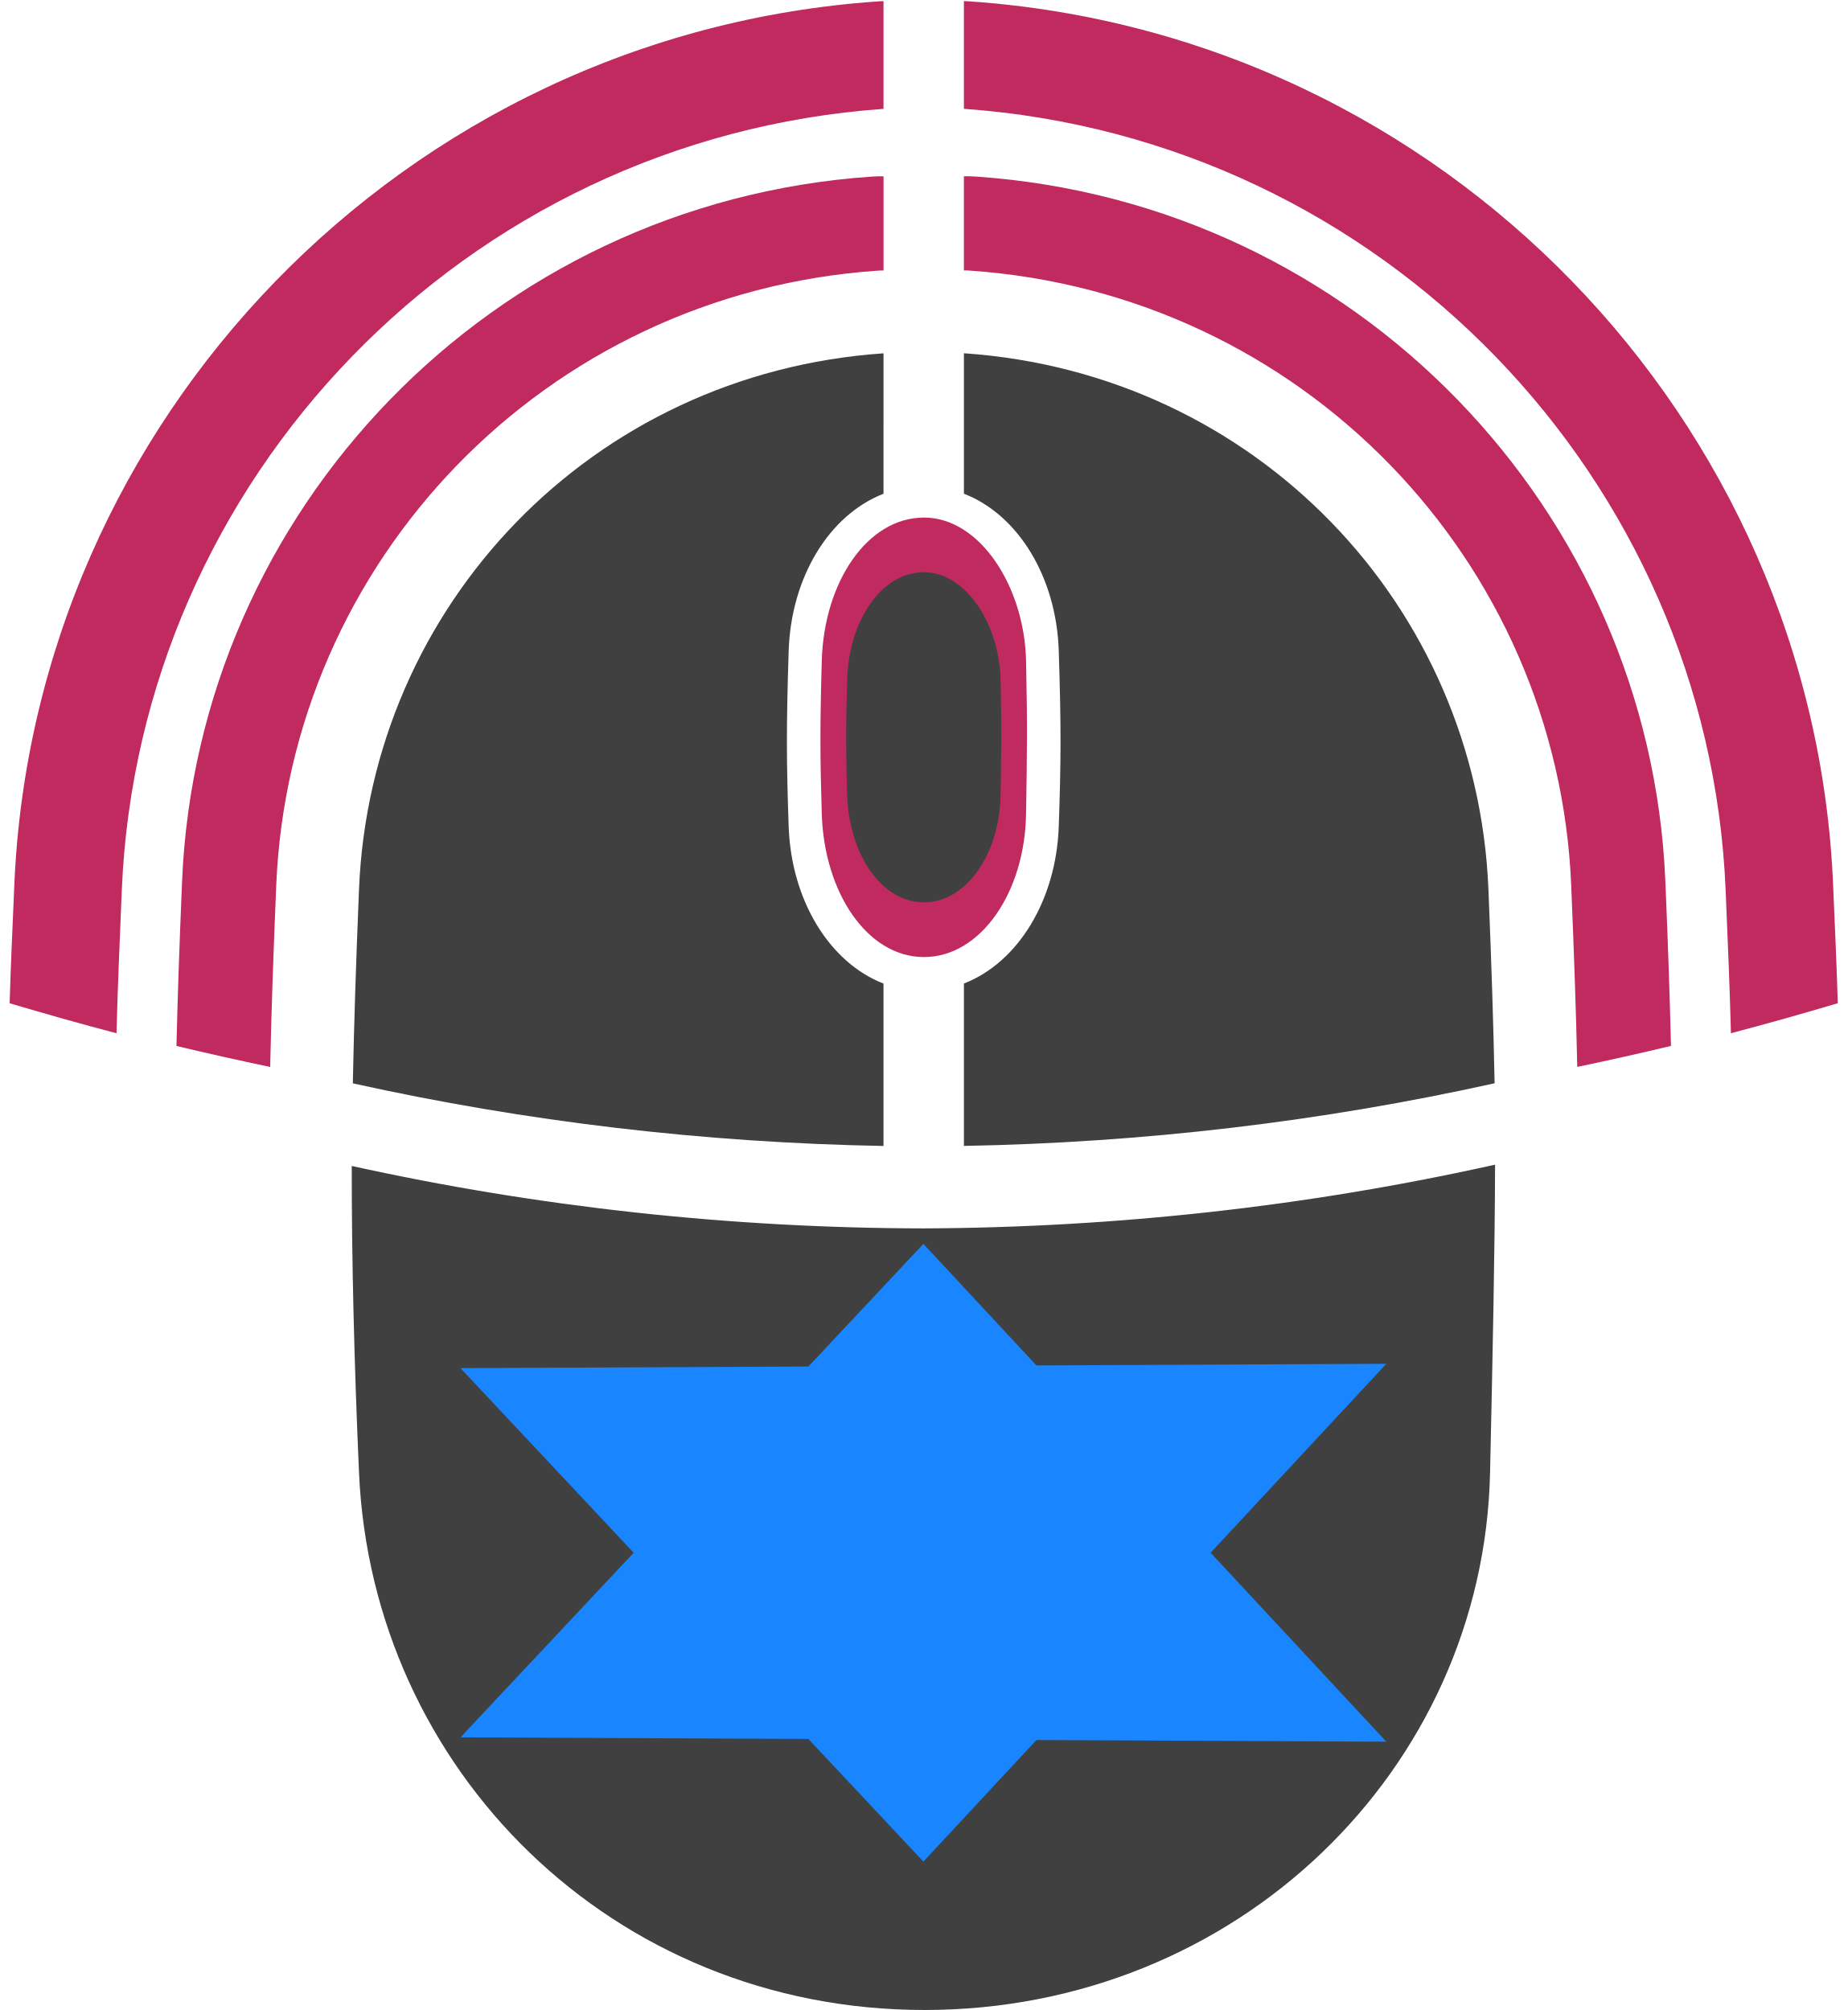
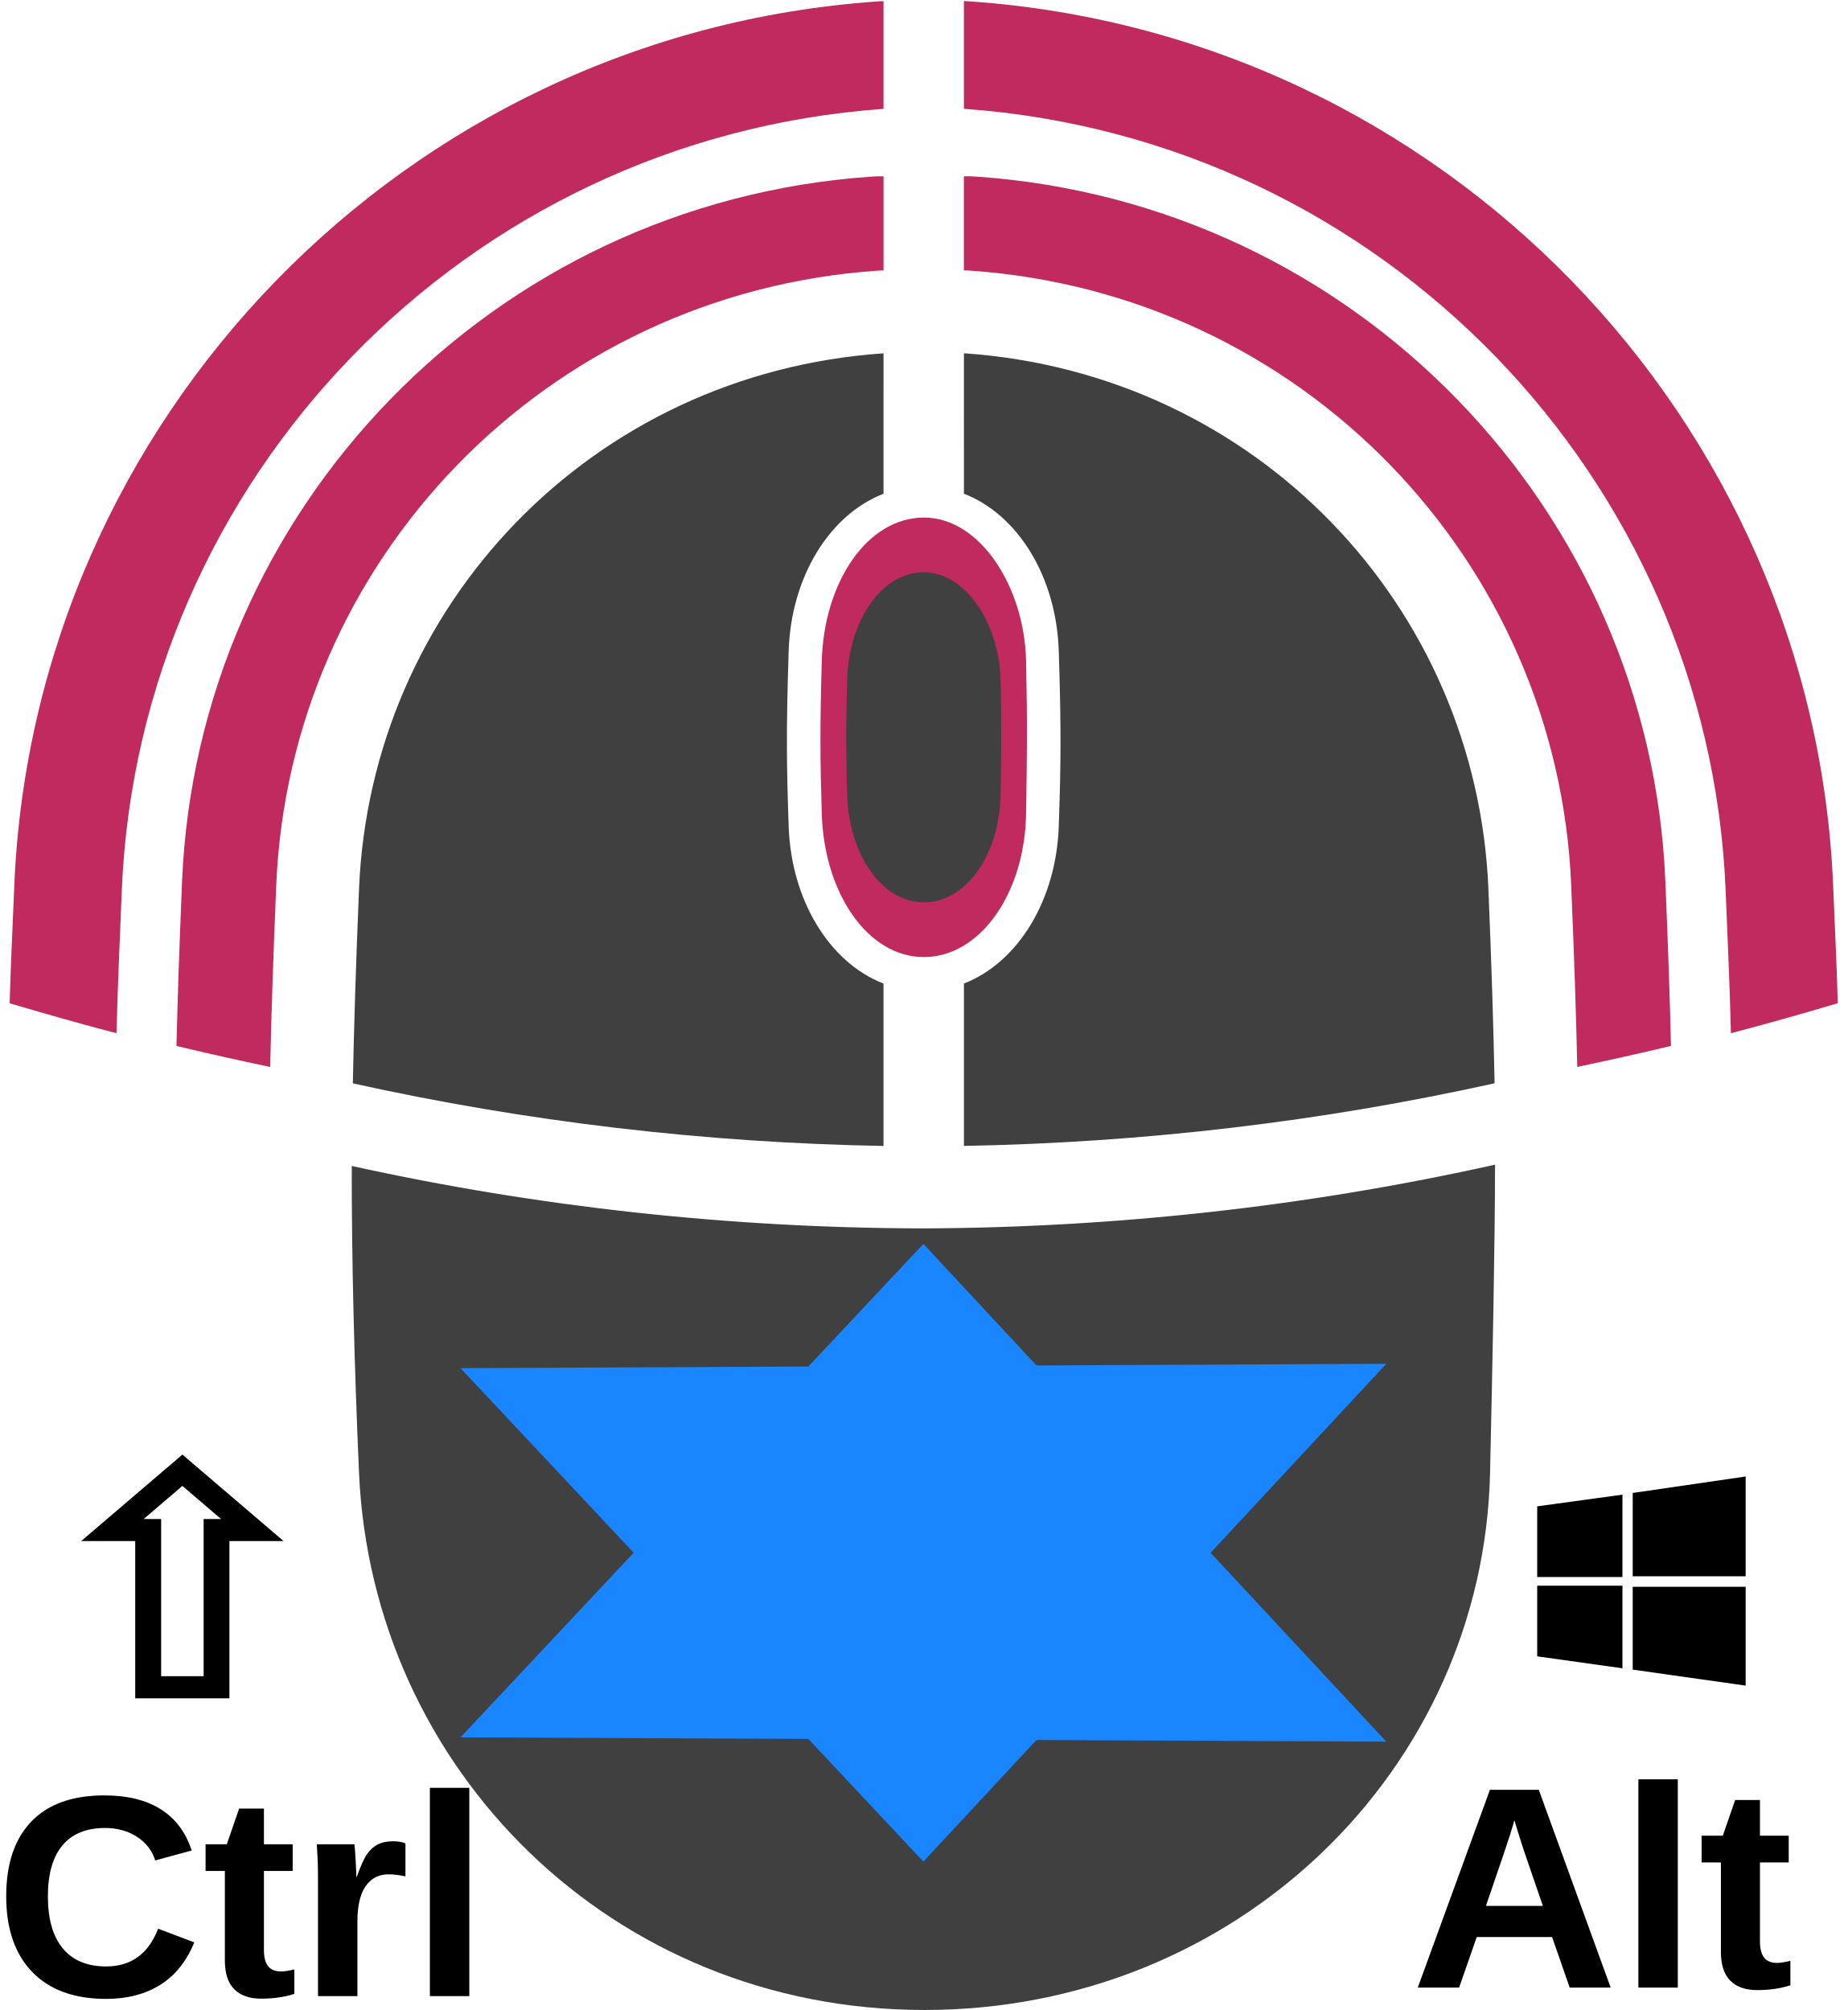
<svg xmlns="http://www.w3.org/2000/svg" xmlns:xlink="http://www.w3.org/1999/xlink" width="68mm" height="74mm" viewBox="0 0 240.945 262.205" id="svg2" version="1.1">
  <defs id="defs4">
    <linearGradient id="erdgs-6">
      <stop id="stop4399" offset="0" style="stop-color:#808080;stop-opacity:1;" />
      <stop id="stop4401" offset="1" style="stop-color:#808080;stop-opacity:0;" />
    </linearGradient>
    <linearGradient xlink:href="#erdgs-6" id="linearGradient4395" x1="539.421" y1="373.54" x2="767.716" y2="632.139" gradientUnits="userSpaceOnUse" gradientTransform="translate(35.71429,-137.1429)" />
  </defs>
  <g id="layer1" transform="translate(0,-790.1573)" style="display:inline">
    <path id="path4393" d="m 125.715,836.24 c 38.104,2.612 66.882,32.925 68.406,69.884 0.406,9.844 0.66,17.957 0.808,25.348 -22.591,5.008 -45.829,7.751 -69.213,8.17 l 0,-21.185 c 7.057,-2.738 12.038,-10.878 12.369,-20.491 0.284,-8.27 0.326,-12.762 0,-22.913 -0.309,-9.615 -5.305,-17.755 -12.369,-20.491 z" style="opacity:1;fill:#404040;fill-opacity:1;fill-rule:evenodd;stroke:none;stroke-width:1.021px;stroke-linecap:butt;stroke-linejoin:miter;stroke-opacity:1" />
    <path style="opacity:1;fill:#c12a5f;fill-opacity:1;fill-rule:evenodd;stroke:none;stroke-width:1.021px;stroke-linecap:butt;stroke-linejoin:miter;stroke-opacity:1" d="m 120.499,857.673 c -7.357,-3e-5 -13.034,8.378 -13.322,18.696 -0.247,8.834 -0.215,12.744 0,19.941 0.308,10.317 5.964,18.696 13.322,18.696 7.358,2e-5 13.167,-8.373 13.322,-18.696 0.119,-7.956 0.196,-10.868 0,-19.941 -0.207,-9.603 -5.965,-18.696 -13.322,-18.696 z" id="path3347-0-2" />
    <path style="opacity:1;fill:#c12a5f;fill-opacity:1;stroke:none;stroke-opacity:1" d="m 114.551,813.153 -0.023,0.002 c -0.292,0.009 -0.585,0.023 -0.877,0.043 -0.009,5.8e-4 -0.017,9.5e-4 -0.025,0.002 -49.533,3.408 -87.885,43.521 -89.883,91.98 -0.349,8.468 -0.573,14.782 -0.73,21.424 4.067,0.973 8.143,1.881 12.225,2.74 0.152,-7.194 0.398,-14.225 0.787,-23.658 1.745,-42.314 35.04,-77.248 78.467,-80.225 0.14,-0.01 0.281,-0.017 0.422,-0.021 0.106,3.9e-4 0.212,0.002 0.318,0.006 l 0,-12.293 c -0.226,-0.001 -0.453,-0.007 -0.68,0 z" id="path4346" />
    <path style="opacity:1;fill:#c12a5f;fill-opacity:1;stroke:none;stroke-opacity:1" d="m 115.23,0.145 c -0.075,0.004 -0.142,0.007 -0.217,0.012 -0.001,8e-5 -0.003,-8e-5 -0.004,0 -0.157,0.004 -0.314,0.011 -0.471,0.021 -0.024,0.002 -0.007,1.0312e-4 -0.033,0.002 -0.005,3.2e-4 -0.009,0.002 -0.014,0.002 -0.052,0.004 -0.072,0.006 -0.07,0.006 l 0,0.002 C 52.661,4.482 4.369,54.79 1.863,115.557 c -0.264,6.393 -0.45,9.992 -0.604,15.32 4.634,1.373 9.278,2.689 13.936,3.912 0.159,-6.243 0.37,-10.863 0.691,-18.656 C 18.098,62.502 60.592,18.083 115.23,14.201 l 0,-14.057 z" id="path4344" transform="translate(-5.340573e-5,790.1573)" />
    <path style="opacity:1;fill:#c12a5f;fill-opacity:1;fill-rule:evenodd;stroke:none;stroke-width:1.021px;stroke-linecap:butt;stroke-linejoin:miter;stroke-opacity:1" d="m -54.954,869.623 c -38.104,2.612 -66.882,32.925 -68.406,69.885 -0.406,9.844 -0.661,17.958 -0.808,25.349 3.733,0.828 7.487,1.587 11.253,2.29 0.023,-1.273 0.05,-2.244 0.081,-4.997 a 1.703,1.703 0 0 1 0,-0.027 c 0.151,-5.698 0.293,-11.262 0.59,-18.449 1.274,-30.89 23.215,-56.55 53.677,-62.579 a 1.703,1.703 0 0 1 0.022,-0.006 c 1.263,-0.233 2.443,-0.419 3.591,-0.589 l 0,-10.877 z m -3.325,20.124 c -3.432,0.879 -7.091,2.137 -11.412,4.05 -19.645,8.843 -32.808,27.895 -33.729,50.238 -0.221,5.35 -0.299,9.262 -0.437,13.747 -0.024,2.222 -0.078,7.05 -0.093,10.918 16.144,2.578 32.533,4.03 48.997,4.325 l 0,-21.185 c -7.057,-2.738 -12.039,-10.877 -12.369,-20.49 -0.284,-8.27 -0.326,-12.762 0,-22.913 0.258,-8.021 3.784,-15.002 9.044,-18.69 z" id="path4407" />
    <path style="fill:url(#linearGradient4395);fill-opacity:1;fill-rule:evenodd;stroke:none;stroke-width:1.021px;stroke-linecap:butt;stroke-linejoin:miter;stroke-opacity:1" d="m 601.377,128.547 c -55.356,-1.8e-4 -98.065,41.588 -100.231,92.803 -1.855,43.85 -1.618,63.257 0,98.982 2.319,51.21 44.875,92.805 100.231,92.804 55.356,1.9e-4 99.065,-41.561 100.231,-92.804 0.898,-39.49 1.473,-53.945 0,-98.982 -1.56,-47.667 -44.876,-92.803 -100.231,-92.803 z" id="path3347-0" />
    <path style="opacity:0.777;fill:#454545;fill-opacity:1;fill-rule:evenodd;stroke:none;stroke-width:1.021px;stroke-linecap:butt;stroke-linejoin:miter;stroke-opacity:1" d="m 304.956,690.627 0,18.367 c 7.129,2.885 12.216,11.47 12.439,20.453 0.259,10.426 0.158,13.771 0,22.913 -0.167,9.659 -5.292,17.824 -12.439,20.526 l 0,21.067 c 23.398,-0.332 46.663,-2.991 69.291,-7.92 -0.088,-7.21 -0.265,-15.253 -0.592,-25.515 -1.1,-34.49 -30.413,-67.216 -68.699,-69.891 z" id="path4409" />
    <path style="opacity:1;fill:#404040;fill-opacity:1;fill-rule:evenodd;stroke:none;stroke-width:1.021px;stroke-linecap:butt;stroke-linejoin:miter;stroke-opacity:1" d="m 194.99,942.088 c -24.313,5.421 -49.374,8.215 -74.557,8.313 -25.173,-0.043 -50.234,-2.78 -74.556,-8.144 -0.019,11.984 0.315,25.704 0.947,40.029 1.706,38.668 33.022,70.075 73.757,70.075 40.734,10e-5 72.897,-31.382 73.755,-70.075 0.346,-15.622 0.621,-28.915 0.654,-40.198 z" id="path3347" />
    <g id="g4466">
      <path id="path3347-7" d="m 309.065,333.737 0,25.973 c 9.688,4.08 16.601,16.22 16.904,28.922 0.352,14.743 0.214,19.473 0,32.4 -0.227,13.659 -7.191,25.204 -16.904,29.025 l 0,29.791 c 31.797,-0.47 63.413,-4.23 94.164,-11.199 -0.119,-10.196 -0.36,-21.57 -0.805,-36.08 -1.494,-48.771 -41.33,-95.049 -93.359,-98.832 z m -14.143,0.01 c -51.783,3.694 -90.89,46.558 -92.961,98.822 -0.552,13.921 -0.897,25.393 -1.098,35.844 30.7,7.081 62.28,10.96 94.059,11.553 l 0,-29.957 c -9.59,-3.871 -16.36,-15.383 -16.809,-28.977 -0.386,-11.694 -0.443,-18.046 0,-32.4 0.42,-13.597 7.209,-25.107 16.809,-28.977 z m 108.391,149.668 c -33.041,7.665 -67.098,11.617 -101.32,11.756 -34.209,-0.061 -68.266,-3.932 -101.318,-11.516 -0.026,16.947 0.428,36.348 1.287,56.604 2.319,54.68 44.876,99.092 100.232,99.092 55.356,2e-4 99.065,-44.376 100.23,-99.092 0.471,-22.09 0.844,-40.888 0.889,-56.844 z" style="fill:#454545;fill-opacity:1;fill-rule:evenodd;stroke:none;stroke-width:1.021px;stroke-linecap:butt;stroke-linejoin:miter;stroke-opacity:1" />
      <path id="path3347-0-2-4" d="m 302.02,374.134 c -7.51,-3e-5 -13.304,8.899 -13.598,19.857 -0.252,9.383 -0.219,13.535 0,21.18 0.315,10.958 6.088,19.858 13.598,19.858 7.51,4e-5 13.44,-8.893 13.598,-19.858 0.122,-8.45 0.2,-11.543 0,-21.18 -0.212,-10.2 -6.088,-19.857 -13.598,-19.857 z" style="fill:#454545;fill-opacity:1;fill-rule:evenodd;stroke:none;stroke-width:1.021px;stroke-linecap:butt;stroke-linejoin:miter;stroke-opacity:1" />
    </g>
    <path style="opacity:1;fill:#528fb4;fill-opacity:1;fill-rule:evenodd;stroke:none;stroke-width:1.021px;stroke-linecap:butt;stroke-linejoin:miter;stroke-opacity:1" d="m 303.51,862.381 c -5.526,-10e-6 -9.79,6.293 -10.006,14.043 -0.185,6.635 -0.161,9.572 0,14.978 0.231,7.749 4.48,14.043 10.006,14.043 5.526,10e-6 9.89,-6.289 10.006,-14.043 0.09,-5.976 0.147,-8.163 0,-14.978 -0.156,-7.213 -4.48,-14.043 -10.006,-14.043 z" id="path3347-0-2-7" />
    <path style="opacity:1;fill:#c12a5f;fill-opacity:1;fill-rule:evenodd;stroke:none;stroke-width:1.021px;stroke-linecap:butt;stroke-linejoin:miter;stroke-opacity:1" d="m -36.731,754.578 c -38.104,2.612 -66.882,32.925 -68.406,69.884 -0.406,9.844 -0.66,17.957 -0.808,25.348 22.591,5.008 45.829,7.751 69.213,8.17 l 0,-21.185 c -7.057,-2.738 -12.038,-10.878 -12.369,-20.491 -0.284,-8.27 -0.326,-12.762 0,-22.913 0.309,-9.615 5.305,-17.755 12.369,-20.491 z" id="path4407-0" />
    <path style="opacity:1;fill:#c12a5f;fill-opacity:1;fill-rule:evenodd;stroke:none;stroke-width:1.021px;stroke-linecap:butt;stroke-linejoin:miter;stroke-opacity:1" d="m 202.714,670.74 c 38.104,2.612 66.882,32.925 68.406,69.885 0.406,9.844 0.661,17.958 0.808,25.349 -3.733,0.828 -7.487,1.587 -11.253,2.29 -0.023,-1.273 -0.05,-2.244 -0.081,-4.997 a 1.703,1.703 0 0 0 0,-0.027 c -0.151,-5.698 -0.293,-11.262 -0.59,-18.449 -1.274,-30.89 -23.215,-56.55 -53.677,-62.579 a 1.703,1.703 0 0 0 -0.022,-0.006 c -1.263,-0.233 -2.443,-0.419 -3.591,-0.59 l 0,-10.877 z m 3.325,20.124 c 3.432,0.879 7.091,2.137 11.412,4.05 19.645,8.843 32.807,27.895 33.729,50.238 0.221,5.35 0.299,9.262 0.437,13.747 0.024,2.222 0.078,7.05 0.093,10.918 -16.144,2.578 -32.533,4.03 -48.996,4.325 l 0,-21.185 c 7.057,-2.738 12.039,-10.877 12.369,-20.49 0.284,-8.27 0.326,-12.762 0,-22.913 -0.258,-8.021 -3.784,-15.002 -9.044,-18.69 z" id="path4407-05" />
    <path style="opacity:1;fill:#1985ff;fill-opacity:1;fill-rule:evenodd;stroke:none;stroke-width:1px;stroke-linecap:butt;stroke-linejoin:miter;stroke-opacity:1" d="m 60.059,1016.795 120.747,0.565 -60.374,-64.937 z" id="path4163-3" />
    <g id="g4261-9" transform="translate(294.8821,166.4999)">
      <path d="m 100.867,12.285 a 12.293,12.293 0 0 0 -0.023,0.002 c -0.292,0.009 -0.585,0.023 -0.877,0.043 -0.009,5.86e-4 -0.017,0.001 -0.025,0.002 -49.533,3.408 -87.885,43.521 -89.883,91.98 -0.411,9.967 -0.673,18.252 -0.824,25.838 a 12.293,12.293 0 0 0 0,0.002 c -0.21,10.567 7.777,20.725 18.096,23.014 a 12.293,12.293 0 0 0 0.002,0 c 24.12,5.347 48.887,8.265 73.801,8.711 a 12.293,12.293 0 0 0 0.002,0 c 12.231,0.218 23.512,-10.863 23.514,-23.096 a 12.293,12.293 0 0 0 0,-0.002 l 0,-21.184 a 12.293,12.293 0 0 0 0,-0.002 c -9.6e-4,-8.277 -4.927,-16.281 -12.141,-20.273 -0.1,-0.248 -0.22,-0.412 -0.24,-1.01 -0.277,-8.075 -0.317,-11.496 0,-21.377 0.018,-0.568 0.131,-0.711 0.225,-0.949 7.222,-3.99 12.155,-12 12.156,-20.283 a 12.293,12.293 0 0 0 0,-0.002 l 0,-18.32 C 124.648,23.056 113.185,11.924 100.867,12.285 Z M 84.723,51.43 c -4.899,6.133 -7.565,14.101 -7.83,22.367 -0.331,10.301 -0.288,15.347 0,23.729 0.361,10.505 4.558,20.548 12.363,26.906 l 0,1.523 c -14.928,-0.818 -29.735,-2.636 -44.307,-5.4 0.142,-4.752 0.235,-9.022 0.473,-14.785 1.025,-24.855 16.562,-45.918 39.301,-54.34 z m 27.887,22.053 c 0.032,-0.054 0.194,0.068 -0.088,0.371 0.034,-0.076 0.072,-0.344 0.088,-0.371 z m -0.072,23.967 c 0.286,0.306 0.124,0.428 0.088,0.367 -0.017,-0.028 -0.055,-0.293 -0.088,-0.367 z" id="path4236-4-7" style="opacity:1;fill:#a02c2c;fill-opacity:1;fill-rule:evenodd;stroke:none;stroke-width:1.021px;stroke-linecap:butt;stroke-linejoin:miter;stroke-opacity:1" transform="translate(-15.43945,776.7837)" />
      <path d="m 101.229,24.572 a 10.812,10.812 0 0 0 -0.422,0.021 c -43.427,2.977 -76.722,37.911 -78.467,80.225 -0.408,9.902 -0.667,18.097 -0.816,25.578 a 10.812,10.812 0 0 0 8.469,10.77 c 23.307,5.166 47.261,7.99 71.361,8.422 a 10.812,10.812 0 0 0 11.004,-10.809 l 0,-21.184 a 10.812,10.812 0 0 0 -6.9,-10.078 c -1.918,-0.744 -5.265,-4.691 -5.475,-10.785 -0.281,-8.172 -0.322,-12.174 0,-22.193 0.195,-6.072 3.538,-10.012 5.469,-10.76 a 10.812,10.812 0 0 0 6.906,-10.08 l 0,-18.32 a 10.812,10.812 0 0 0 -11.129,-10.807 z m 0.318,10.807 0,18.322 c -7.064,2.736 -12.06,10.875 -12.369,20.49 -0.326,10.151 -0.284,14.642 0,22.912 0.33,9.613 5.313,17.755 12.369,20.492 l 0,21.186 c -23.384,-0.419 -46.624,-3.162 -69.215,-8.17 0.147,-7.39 0.403,-15.503 0.809,-25.348 1.524,-36.96 30.302,-67.273 68.406,-69.885 z" id="path4217-4-3" style="opacity:1;fill:#ff5555;fill-opacity:1;fill-rule:evenodd;stroke:none;stroke-width:1.021px;stroke-linecap:butt;stroke-linejoin:miter;stroke-opacity:1" transform="translate(-15.43945,776.7837)" />
    </g>
    <path style="opacity:1;fill:#d35f5f;fill-opacity:1;fill-rule:evenodd;stroke:none;stroke-width:1.021px;stroke-linecap:butt;stroke-linejoin:miter;stroke-opacity:1" id="path4294-8" d="m 100.15,-12.162 c -0.197,0.008 -0.079,0.001 -0.193,0.008 -0.364,0.012 -0.775,0.037 -1.188,0.061 -0.001,7.8e-5 -0.003,-7.9e-5 -0.004,0 a 11.543,11.543 0 0 0 -0.471,0.021 c -0.024,0.002 -0.007,1.94e-4 -0.033,0.002 -0.005,3.19e-4 -0.009,0.002 -0.014,0.002 -0.052,0.004 -0.072,0.006 -0.07,0.006 0,10e-7 0,0.002 0,0.002 -61.761,4.293 -110.053,54.6 -112.559,115.367 -0.416,10.098 -0.682,18.562 -0.838,26.355 a 11.543,11.543 0 0 0 0,0.006 c -0.448,22.598 15.185,42.481 37.254,47.375 a 11.543,11.543 0 0 0 0.129,0.021 l -0.057,-0.006 c 25.716,5.696 52.079,8.798 78.588,9.273 a 11.543,11.543 0 0 0 0.004,0 c 26.456,0.471 48.405,-21.085 48.408,-47.547 a 11.543,11.543 0 0 0 0,-0.002 l 0,-0.004 0,-0.002 0,-21.18 0,-0.002 0,-0.004 a 11.543,11.543 0 0 0 0,-0.002 c -0.001,-12.11 -4.695,-23.301 -12.393,-31.773 -3e-5,-0.114 0.002,-0.219 0.002,-0.334 7.698,-8.474 12.389,-19.669 12.391,-31.777 a 11.543,11.543 0 0 0 0,-0.002 l 0,-0.004 0,-0.002 0,-18.318 c -8.4e-4,-26.672 -22.295,-48.324 -48.957,-47.541 z m 10.596,108.77 c 0.059,0.085 0.149,0.249 0.258,0.66 -0.158,-0.443 -0.203,-0.537 -0.258,-0.66 z m 0.271,0.771 c 0.091,0.378 0.185,0.825 0.25,2.211 0.036,0.765 0.125,1.84 -0.479,3.832 -0.604,1.992 -2.662,5.551 -6.369,7.188 -3.707,1.636 -6.969,0.88 -8.604,0.281 -1.634,-0.598 -2.353,-1.16 -2.889,-1.559 -0.632,-0.47 -0.685,-0.588 -0.908,-0.816 l -2.963,-4.887 21.961,-6.25 z m -22.133,6.299 c 0.046,0.194 0.046,0.214 0.102,0.426 -0.596,-2.292 -0.656,-2.905 -0.105,-0.424 l 0.004,-0.002 z m 2.326,4.072 c -0.001,-0.001 0.357,0.346 0.301,0.309 -0.018,-0.02 -0.106,-0.093 -0.123,-0.111 -0.105,-0.114 -0.174,-0.193 -0.178,-0.197 z" transform="translate(525.2412,834.4765)" />
    <path style="opacity:1;fill:#784421;fill-opacity:1;fill-rule:evenodd;stroke:none;stroke-width:1.021px;stroke-linecap:butt;stroke-linejoin:miter;stroke-opacity:1" id="path4290-9" d="m 100.561,1.863 a 10.426,10.426 0 0 0 -0.229,0.014 c -0.345,0.012 -0.702,0.026 -1.088,0.053 -0.038,0.003 -0.121,0.009 -0.018,0.002 C 44.473,5.699 1.857,50.174 -0.357,103.883 c -0.413,10.023 -0.679,18.386 -0.832,26.061 a 10.426,10.426 0 0 0 0,0.002 c -0.316,15.95 10.686,29.944 26.262,33.398 a 10.426,10.426 0 0 0 0.004,0 10.426,10.426 0 0 0 0.027,0.006 c 24.801,5.496 50.247,8.493 75.842,8.951 a 10.426,10.426 0 0 0 0.004,0 c 18.638,0.332 34.123,-14.876 34.125,-33.518 a 10.426,10.426 0 0 0 0,-0.002 c 0,0 0,-0.002 0,-0.002 l 0,-21.184 c 0,0 0,-0.002 0,-0.002 a 10.426,10.426 0 0 0 0,-0.002 c -0.001,-10.257 -4.76,-19.569 -12.387,-25.828 -0.103,-3.802 -0.103,-7.826 0,-12.23 7.628,-6.259 12.385,-15.573 12.387,-25.83 a 10.426,10.426 0 0 0 0,-0.002 c 0,0 0,-0.002 0,-0.002 l 0,-18.32 C 135.074,16.591 119.341,1.312 100.561,1.863 Z M 66.404,77.273 c -0.193,7.807 -0.18,13.37 0.068,20.609 0.186,5.411 1.24,10.793 3.102,15.873 -4.666,-0.55 -9.285,-1.329 -13.912,-2.078 0.058,-1.815 0.089,-3.363 0.176,-5.479 0.453,-10.979 4.31,-20.912 10.566,-28.926 z m 35.807,22.354 c -0.006,-0.148 0.133,0.035 0.145,0.051 a 10.426,10.426 0 0 0 0.023,0.082 c 0.005,0.029 0.005,0.038 0.037,0.186 0.022,0.103 0.05,0.244 0.131,0.545 -0.079,-0.223 -0.334,-0.8 -0.336,-0.863 z" transform="translate(525.2412,834.4765)" />
    <path style="opacity:1;fill:#a02c2c;fill-opacity:1;fill-rule:evenodd;stroke:none;stroke-width:1.021px;stroke-linecap:butt;stroke-linejoin:miter;stroke-opacity:1" d="m 625.548,847.222 a 12.293,12.293 0 0 0 -0.023,0.002 c -0.292,0.009 -0.585,0.023 -0.877,0.043 -0.009,5.9e-4 -0.017,10e-4 -0.025,0.002 -49.533,3.408 -87.885,43.521 -89.883,91.98 -0.411,9.967 -0.673,18.252 -0.824,25.838 a 12.293,12.293 0 0 0 0,0.002 c -0.21,10.567 7.777,20.725 18.096,23.014 a 12.293,12.293 0 0 0 0.002,0 c 24.12,5.347 48.887,8.265 73.801,8.711 a 12.293,12.293 0 0 0 0.002,0 c 12.231,0.218 23.512,-10.863 23.514,-23.096 a 12.293,12.293 0 0 0 0,-0.002 l 0,-21.184 a 12.293,12.293 0 0 0 0,-0.002 c -9.6e-4,-8.277 -4.927,-16.281 -12.141,-20.273 -0.1,-0.248 -0.22,-0.412 -0.24,-1.01 -0.277,-8.075 -0.317,-11.496 0,-21.377 0.018,-0.568 0.131,-0.711 0.225,-0.949 7.222,-3.99 12.155,-12 12.156,-20.283 a 12.293,12.293 0 0 0 0,-0.002 l 0,-18.32 c -3.8e-4,-12.323 -11.464,-23.455 -23.781,-23.094 z m 0.361,12.287 a 10.812,10.812 0 0 1 11.129,10.807 l 0,18.32 a 10.812,10.812 0 0 1 -6.906,10.08 c -1.931,0.748 -5.274,4.688 -5.469,10.76 -0.322,10.019 -0.281,14.021 0,22.193 0.209,6.094 3.557,10.041 5.475,10.785 a 10.812,10.812 0 0 1 6.9,10.078 l 0,21.184 a 10.812,10.812 0 0 1 -11.004,10.809 c -24.1,-0.432 -48.055,-3.255 -71.361,-8.422 a 10.812,10.812 0 0 1 -8.469,-10.77 c 0.149,-7.481 0.408,-15.676 0.816,-25.578 1.745,-42.314 35.04,-77.248 78.467,-80.225 a 10.812,10.812 0 0 1 0.422,-0.021 z m 0.318,10.807 c -38.104,2.612 -66.882,32.925 -68.406,69.885 -0.406,9.844 -0.661,17.957 -0.809,25.348 22.591,5.008 45.831,7.751 69.215,8.17 l 0,-21.186 c -7.057,-2.738 -12.039,-10.879 -12.369,-20.492 -0.284,-8.27 -0.326,-12.761 0,-22.912 0.309,-9.615 5.305,-17.754 12.369,-20.49 l 0,-18.322 z m -16.824,16.051 c -4.899,6.133 -7.565,14.101 -7.83,22.367 -0.331,10.301 -0.288,15.347 0,23.728 0.361,10.505 4.558,20.548 12.363,26.906 l 0,1.523 c -14.928,-0.818 -29.734,-2.636 -44.307,-5.4 0.142,-4.752 0.235,-9.022 0.473,-14.785 1.025,-24.855 16.562,-45.918 39.301,-54.34 z m 27.926,22.045 c 0.046,0.026 0.085,0.152 -0.127,0.379 0.034,-0.076 0.072,-0.344 0.088,-0.371 0.008,-0.013 0.024,-0.016 0.039,-0.008 z m -0.111,23.975 c 0.286,0.306 0.124,0.428 0.088,0.367 -0.017,-0.028 -0.055,-0.293 -0.088,-0.367 z" id="path4236-8" />
    <path style="opacity:1;fill:#c12a5f;fill-opacity:1;fill-rule:evenodd;stroke:none;stroke-width:1.021px;stroke-linecap:butt;stroke-linejoin:miter;stroke-opacity:1" d="m 626.227,870.315 c -38.104,2.612 -66.882,32.925 -68.406,69.884 -0.406,9.844 -0.66,17.957 -0.808,25.348 22.591,5.008 45.829,7.751 69.213,8.17 l 0,-21.185 c -7.057,-2.738 -12.038,-10.878 -12.369,-20.491 -0.284,-8.27 -0.326,-12.762 0,-22.913 0.309,-9.615 5.305,-17.755 12.369,-20.491 z" id="path4407-0-5-4" />
    <path style="opacity:1;fill:#454545;fill-opacity:1;fill-rule:evenodd;stroke:none;stroke-width:1.021px;stroke-linecap:butt;stroke-linejoin:miter;stroke-opacity:1" d="m 705.986,976.157 c -24.313,5.421 -49.374,8.215 -74.557,8.313 -25.173,-0.043 -50.234,-2.78 -74.556,-8.144 -0.019,11.984 0.315,25.704 0.947,40.028 1.706,38.668 33.022,70.075 73.756,70.075 40.734,10e-5 72.897,-31.382 73.755,-70.075 0.346,-15.622 0.621,-28.915 0.654,-40.198 z" id="path3347-5" />
    <path style="opacity:1;fill:#1985ff;fill-opacity:1;fill-rule:evenodd;stroke:none;stroke-width:1.021px;stroke-linecap:butt;stroke-linejoin:miter;stroke-opacity:1" d="m 631.452,896.491 c -6.138,-3e-5 -10.874,6.99 -11.115,15.598 -0.206,7.37 -0.179,10.632 0,16.637 0.257,8.607 4.976,15.599 11.115,15.598 6.138,2e-5 10.985,-6.986 11.115,-15.598 0.1,-6.637 0.163,-9.067 0,-16.637 -0.173,-8.012 -4.976,-15.598 -11.115,-15.598 z" id="path3347-0-2-74" />
    <path style="opacity:1;fill:#c12a5f;fill-opacity:1;fill-rule:evenodd;stroke:none;stroke-width:1.021px;stroke-linecap:butt;stroke-linejoin:miter;stroke-opacity:1" d="m 636.71,870.309 c 38.104,2.612 66.882,32.925 68.406,69.885 0.406,9.844 0.661,17.958 0.808,25.349 -3.733,0.828 -7.487,1.587 -11.253,2.29 -0.023,-1.273 -0.05,-2.244 -0.081,-4.997 a 1.703,1.703 0 0 0 0,-0.027 c -0.151,-5.698 -0.293,-11.262 -0.59,-18.449 -1.274,-30.89 -23.215,-56.55 -53.677,-62.579 a 1.703,1.703 0 0 0 -0.022,-0.006 c -1.263,-0.233 -2.443,-0.419 -3.591,-0.59 l 0,-10.877 z m 3.325,20.124 c 3.432,0.879 7.091,2.137 11.412,4.05 19.645,8.843 32.807,27.895 33.729,50.238 0.221,5.35 0.299,9.262 0.437,13.747 0.024,2.222 0.078,7.05 0.093,10.918 -16.144,2.578 -32.533,4.03 -48.996,4.325 l 0,-21.185 c 7.057,-2.738 12.039,-10.877 12.369,-20.49 0.284,-8.27 0.326,-12.762 0,-22.913 -0.258,-8.021 -3.784,-15.002 -9.044,-18.69 z" id="path4407-05-9" />
    <path style="opacity:1;fill:#1985ff;fill-opacity:1;fill-rule:evenodd;stroke:none;stroke-width:1px;stroke-linecap:butt;stroke-linejoin:miter;stroke-opacity:1" d="m 605.546,1032.512 51.767,-0.283 -25.883,32.578 z" id="path4163-8" />
    <path style="opacity:1;fill:#1985ff;fill-opacity:1;fill-rule:evenodd;stroke:none;stroke-width:1px;stroke-linecap:butt;stroke-linejoin:miter;stroke-opacity:1" d="m 605.546,1025.786 51.767,0.283 -25.883,-32.578 z" id="path4163-3-3" />
    <path style="opacity:1;fill:#c12a5f;fill-opacity:1;fill-rule:evenodd;stroke:none;stroke-width:1.021px;stroke-linecap:butt;stroke-linejoin:miter;stroke-opacity:1" d="m 626.227,870.315 c -38.104,2.612 -66.882,32.925 -68.406,69.884 -0.406,9.844 -0.66,17.957 -0.808,25.348 22.591,5.008 45.829,7.751 69.213,8.17 l 0,-21.185 c -7.057,-2.738 -12.038,-10.878 -12.369,-20.491 -0.284,-8.27 -0.326,-12.762 0,-22.913 0.309,-9.615 5.305,-17.755 12.369,-20.491 z" id="path4407-0-5-8-8" />
    <path transform="translate(524.6826,834.9376)" style="opacity:1;fill:#ff5555;fill-opacity:1;fill-rule:evenodd;stroke:none;stroke-width:1.021px;stroke-linecap:butt;stroke-linejoin:miter;stroke-opacity:1" id="path4217-4-4" d="m 101.229,24.572 a 10.812,10.812 0 0 0 -0.422,0.021 c -43.427,2.977 -76.722,37.911 -78.467,80.225 -0.408,9.902 -0.667,18.097 -0.816,25.578 a 10.812,10.812 0 0 0 8.469,10.77 c 23.307,5.166 47.261,7.99 71.361,8.422 a 10.812,10.812 0 0 0 11.004,-10.809 l 0,-21.184 a 10.812,10.812 0 0 0 -6.9,-10.078 c -1.918,-0.744 -5.265,-4.691 -5.475,-10.785 -0.281,-8.172 -0.322,-12.174 0,-22.193 0.195,-6.072 3.538,-10.012 5.469,-10.76 a 10.812,10.812 0 0 0 6.906,-10.08 l 0,-18.32 a 10.812,10.812 0 0 0 -11.129,-10.807 z m 0.318,10.807 0,18.322 c -7.064,2.736 -12.06,10.875 -12.369,20.49 -0.326,10.151 -0.284,14.642 0,22.912 0.33,9.613 5.313,17.755 12.369,20.492 l 0,21.186 c -23.384,-0.419 -46.624,-3.162 -69.215,-8.17 0.147,-7.39 0.403,-15.503 0.809,-25.348 1.524,-36.96 30.302,-67.273 68.406,-69.885 z" />
    <path id="path4373" d="m 60.059,968.63 120.747,-0.565 -60.374,64.937 z" style="opacity:1;fill:#1985ff;fill-opacity:1;fill-rule:evenodd;stroke:none;stroke-width:1px;stroke-linecap:butt;stroke-linejoin:miter;stroke-opacity:1" />
    <path style="opacity:1;fill:#c12a5f;fill-opacity:1;stroke:none;stroke-opacity:1" d="m 125.713,813.147 0,12.293 c 0.106,-0.004 0.212,-0.005 0.318,-0.006 0.141,0.004 0.281,0.011 0.422,0.021 43.427,2.977 76.722,37.91 78.467,80.225 0.389,9.433 0.635,16.465 0.787,23.658 4.082,-0.86 8.158,-1.767 12.225,-2.74 -0.158,-6.642 -0.381,-12.956 -0.73,-21.424 -1.998,-48.459 -40.35,-88.572 -89.883,-91.98 -0.009,-10e-4 -0.016,-10e-4 -0.025,-0.002 -0.292,-0.02 -0.585,-0.034 -0.877,-0.043 l -0.023,-0.002 c -0.227,-0.007 -0.453,-10e-4 -0.68,0 z" id="path4389" />
    <path style="opacity:1;fill:#c12a5f;fill-opacity:1;stroke:none;stroke-opacity:1" d="m 125.715,0.139 0,14.057 c 54.638,3.881 97.133,48.301 99.344,101.932 0.321,7.794 0.532,12.413 0.691,18.656 4.657,-1.224 9.301,-2.539 13.936,-3.912 -0.153,-5.328 -0.34,-8.927 -0.604,-15.32 C 236.577,54.784 188.285,4.476 126.523,0.184 l 0,-0.002 c 0.002,0 -0.018,-0.002 -0.07,-0.006 -0.005,0 -0.009,-0.002 -0.014,-0.002 -0.026,-0.002 -0.01,4.688e-5 -0.033,-0.002 -0.157,-0.01 -0.314,-0.017 -0.471,-0.021 -0.001,-8e-5 -0.003,8.001e-5 -0.004,0 -0.075,-0.005 -0.142,-0.008 -0.217,-0.012 z" transform="translate(-5.340573e-5,790.1573)" id="path4391" />
    <path style="opacity:1;fill:#404040;fill-opacity:1;fill-rule:evenodd;stroke:none;stroke-width:1.021px;stroke-linecap:butt;stroke-linejoin:miter;stroke-opacity:1" d="m 115.23,836.247 c -38.104,2.612 -66.882,32.925 -68.406,69.884 -0.406,9.844 -0.66,17.957 -0.808,25.348 22.591,5.008 45.829,7.751 69.213,8.17 l 0,-21.185 c -7.057,-2.738 -12.038,-10.878 -12.369,-20.491 -0.284,-8.27 -0.326,-12.762 0,-22.913 0.309,-9.615 5.305,-17.755 12.369,-20.491 z" id="path4407-0-5" />
    <path style="opacity:1;fill:#404040;fill-opacity:1;fill-rule:evenodd;stroke:none;stroke-width:1.021px;stroke-linecap:butt;stroke-linejoin:miter;stroke-opacity:1" d="m 120.492,864.808 c -5.526,-1e-5 -9.79,6.293 -10.006,14.043 -0.185,6.635 -0.161,9.572 0,14.978 0.231,7.749 4.48,14.043 10.006,14.043 5.526,1e-5 9.89,-6.289 10.006,-14.043 0.09,-5.976 0.147,-8.163 0,-14.978 -0.156,-7.213 -4.48,-14.043 -10.006,-14.043 z" id="path3347-0-2-7-9" />
+     <text xml:space="preserve" style="font-style:normal;font-weight:normal;font-size:37.5px;line-height:1.25;font-family:sans-serif;fill:#000000;fill-opacity:1;stroke:none;stroke-width:0.937" x="-0.721" y="1050.555" id="text996">
+       <tspan id="tspan994" style="font-style:normal;font-variant:normal;font-weight:bold;font-stretch:normal;font-family:Arial;-inkscape-font-specification:'Arial Bold';stroke-width:0.937" x="-0.721" y="1050.555">Ctrl</tspan>
+     </text>
+     <text xml:space="preserve" style="font-style:normal;font-weight:normal;font-size:37.5px;line-height:1.25;font-family:sans-serif;display:inline;fill:#000000;fill-opacity:1;stroke:none;stroke-width:0.937" x="183.971" y="1049.438" id="text996-8">
+       <tspan id="tspan994-4" style="font-style:normal;font-variant:normal;font-weight:bold;font-stretch:normal;font-family:Arial;-inkscape-font-specification:'Arial Bold';stroke-width:0.937" x="183.971" y="1049.438">Alt</tspan>
+     </text>
+     <text xml:space="preserve" style="font-style:normal;font-weight:normal;font-size:45.604px;line-height:1.25;font-family:sans-serif;display:inline;fill:#000000;fill-opacity:1;stroke:none;stroke-width:1.14" x="2.884" y="1094.257" id="text996-1" transform="scale(1.081598,0.9245579)">
+       <tspan id="tspan994-0" style="font-style:normal;font-variant:normal;font-weight:bold;font-stretch:normal;font-family:Arial;-inkscape-font-specification:'Arial Bold';stroke-width:1.14" x="2.884" y="1094.257">⇧</tspan>
+     </text>
+     <path d="m 200.484,986.659 11.118,-1.526 v 10.744 h -11.118 m 12.457,-10.962 14.731,-2.149 v 13.018 h -14.731 m -12.457,1.227 h 11.118 v 10.775 l -11.118,-1.557 m 12.457,-9.075 h 14.731 v 12.893 l -14.731,-2.087" id="path12704" style="stroke-width:0.311" />
  </g>
</svg>
